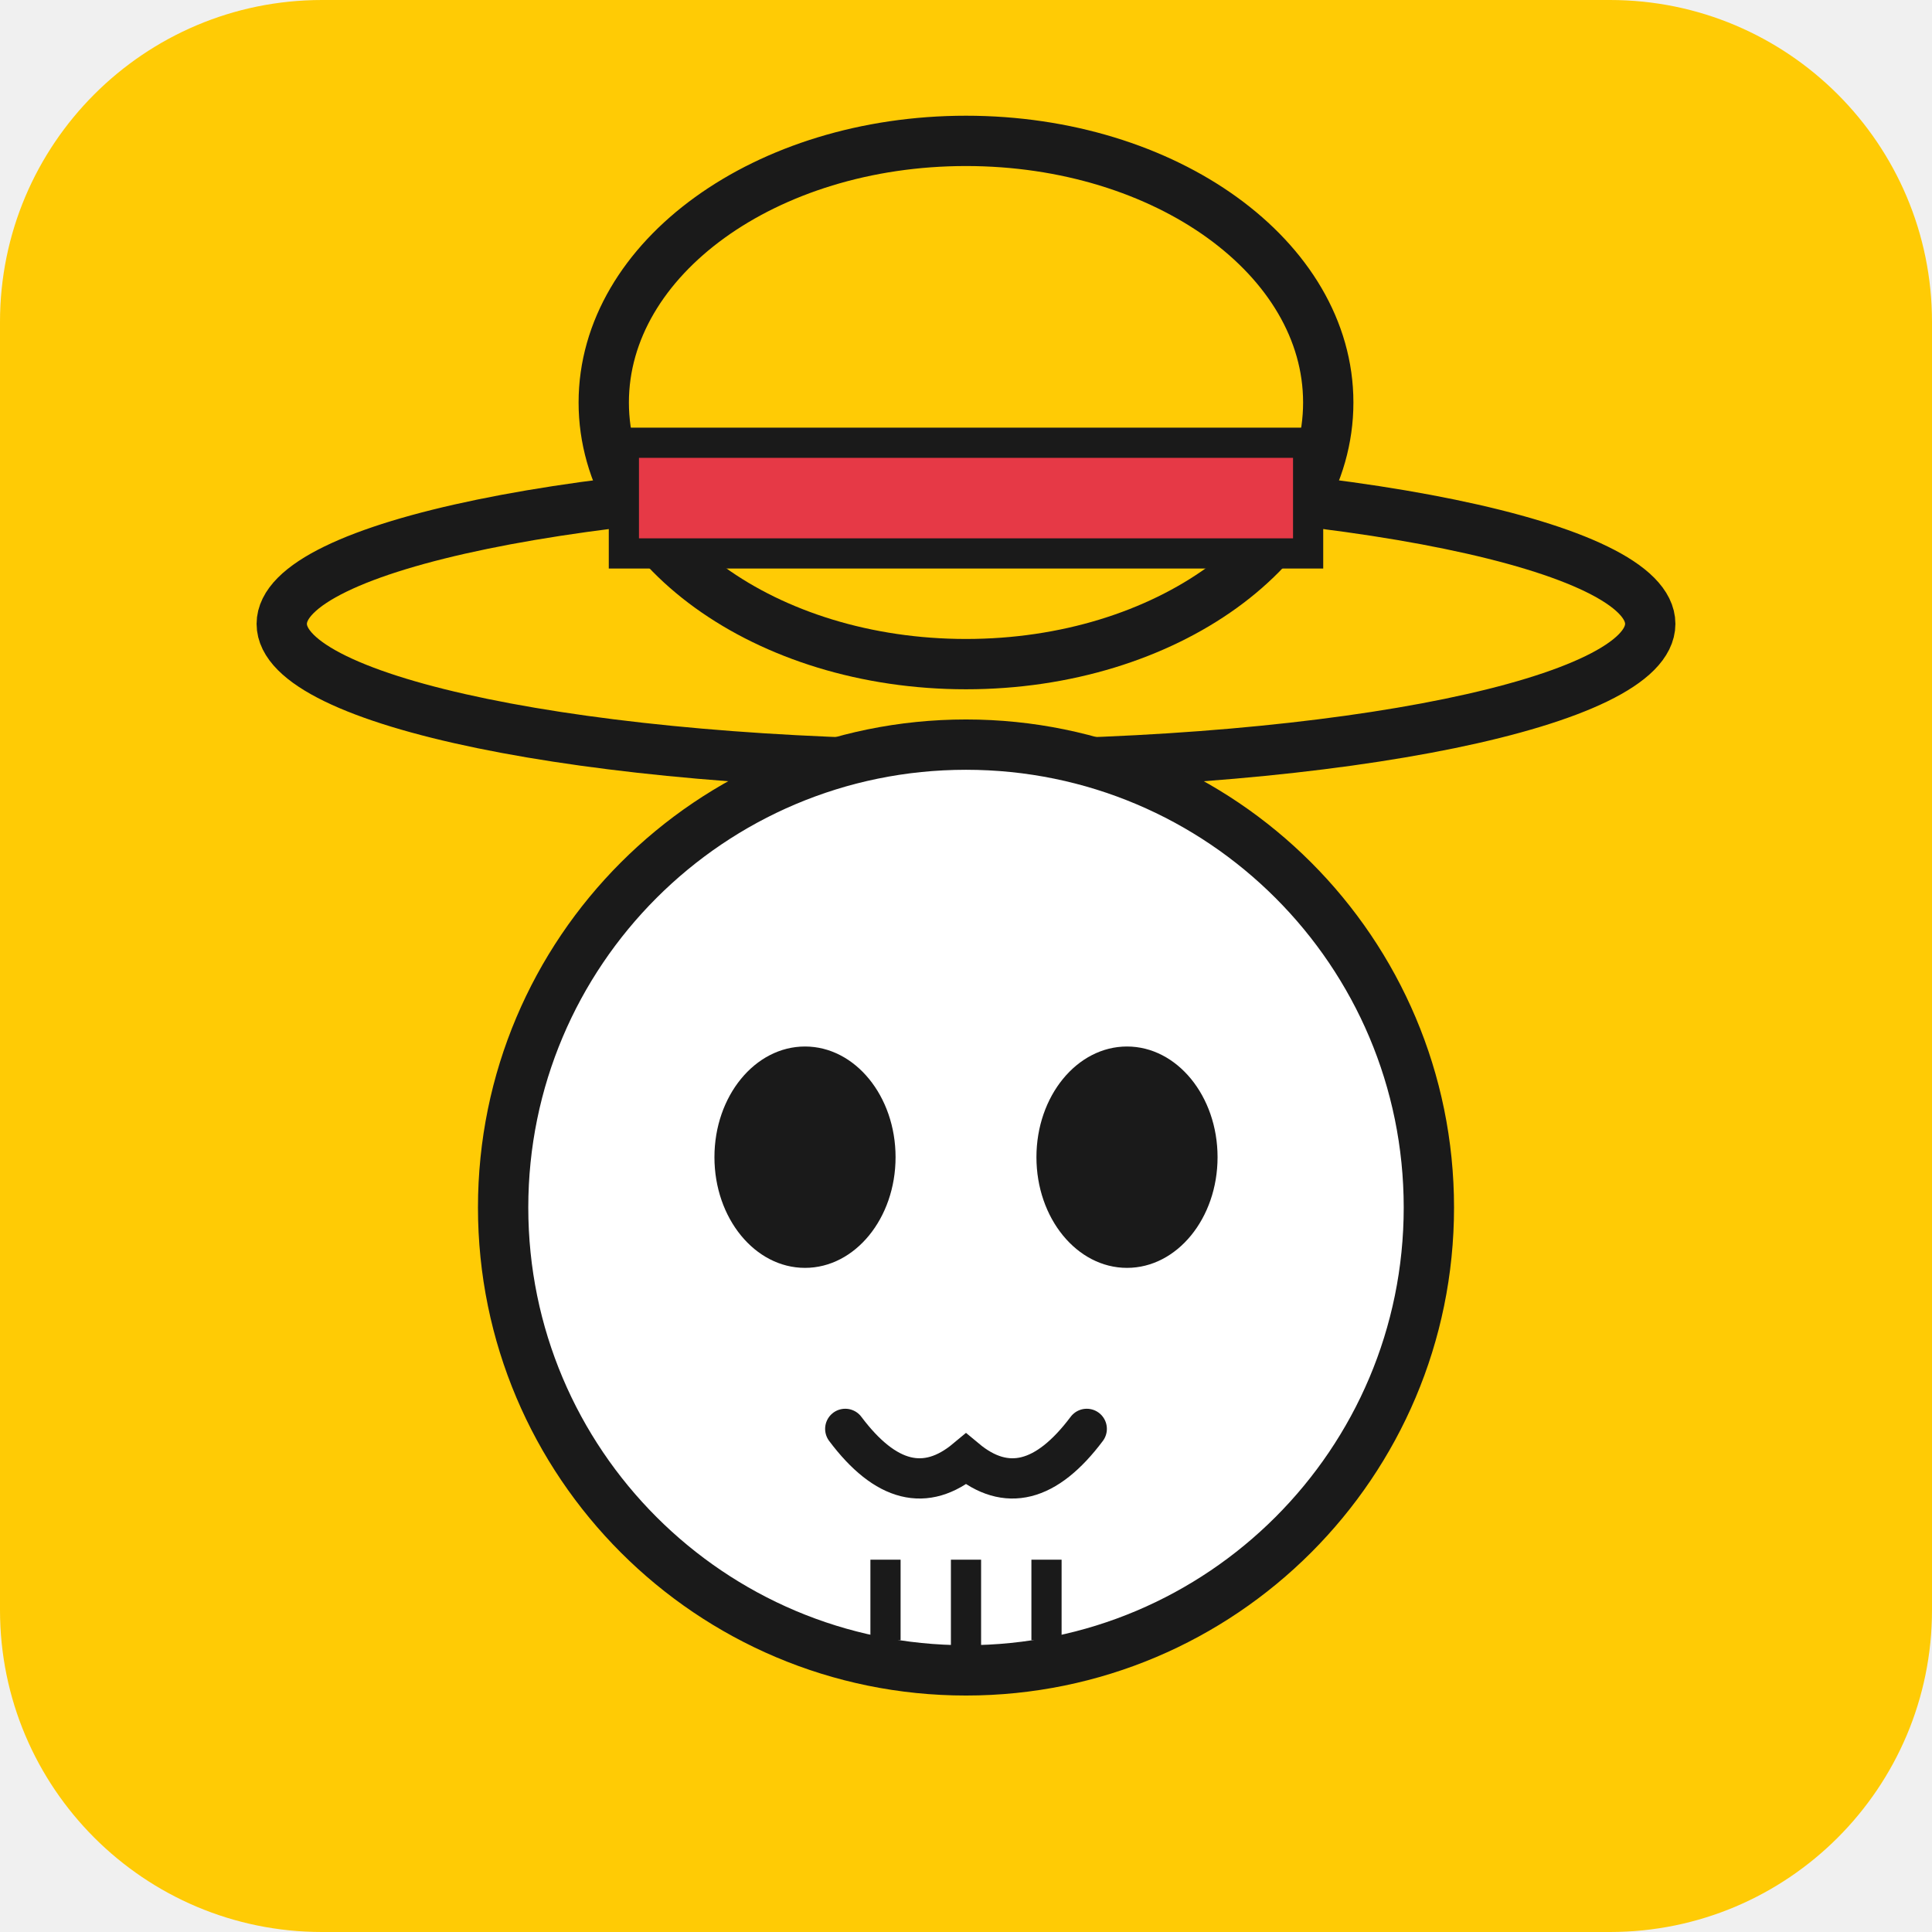
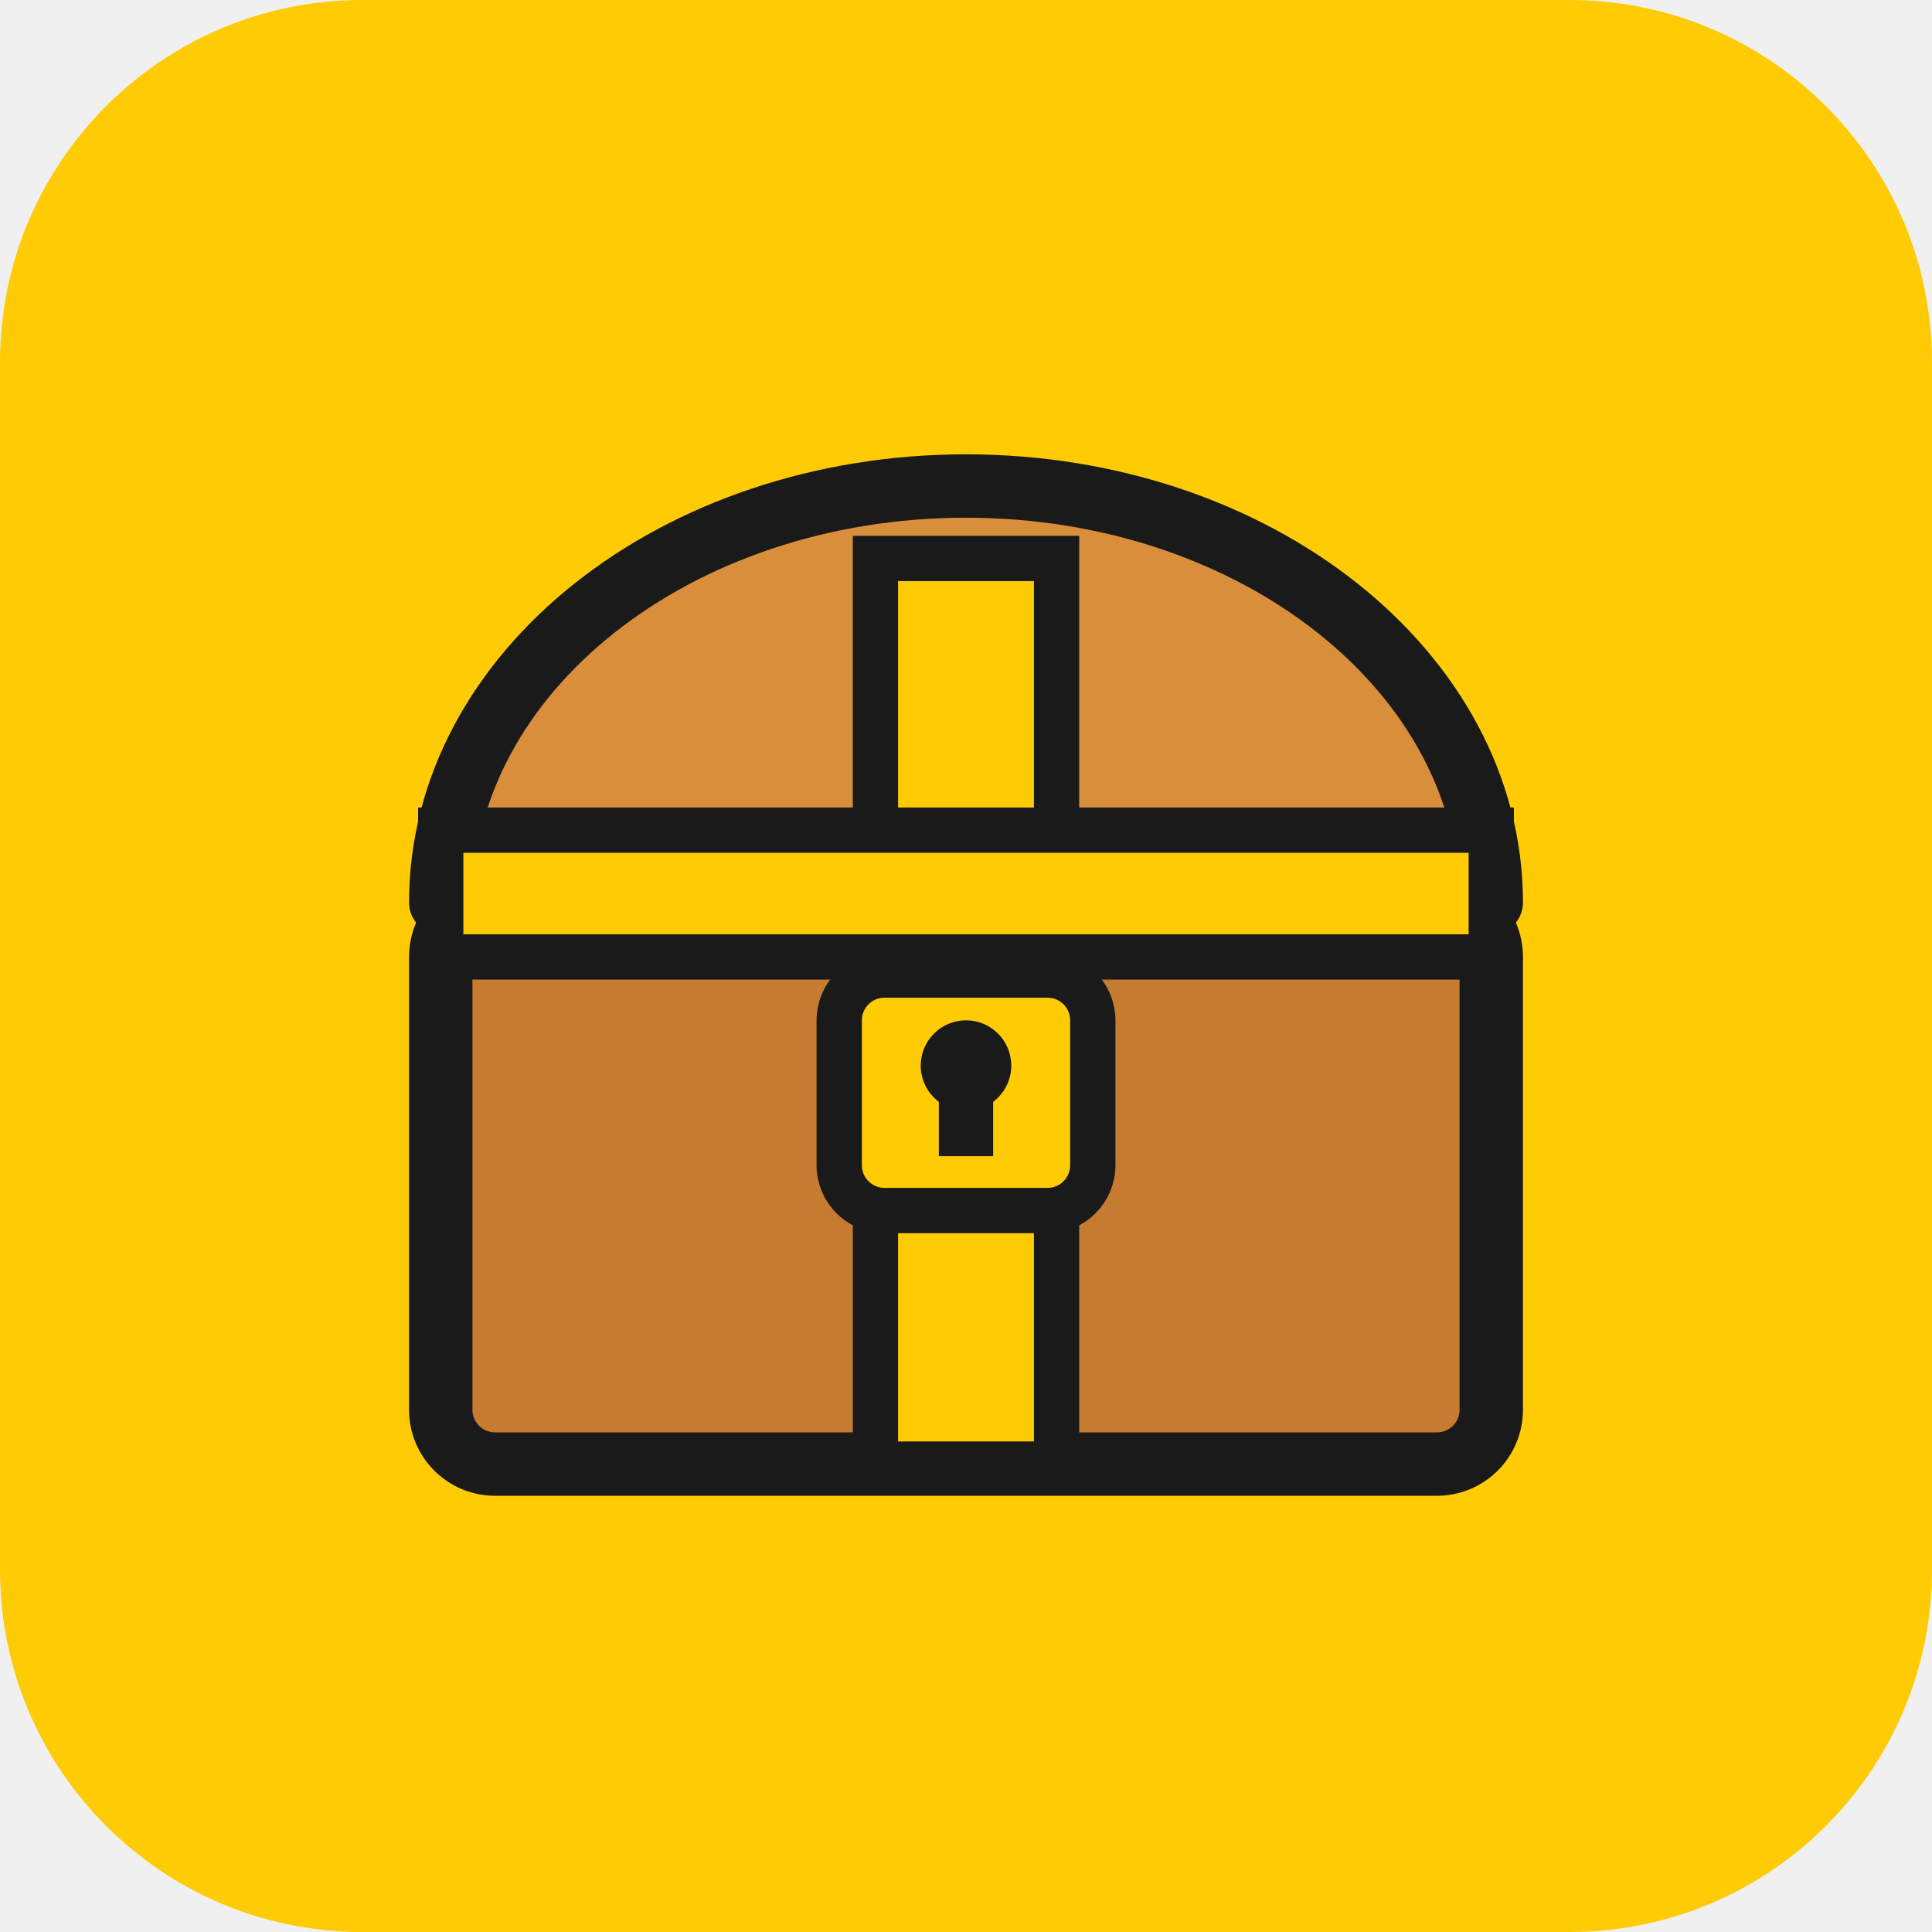
- <svg xmlns="http://www.w3.org/2000/svg" viewBox="0 0 192 192" width="192" height="192">
-   <rect width="192" height="192" rx="32" fill="#FFCB05" />
-   <ellipse cx="96" cy="62" rx="68" ry="14" fill="#FFCB05" stroke="#1a1a1a" stroke-width="5" />
-   <ellipse cx="96" cy="40" rx="36" ry="26" fill="#FFCB05" stroke="#1a1a1a" stroke-width="5" />
-   <rect x="62" y="44" width="68" height="11" fill="#E63946" stroke="#1a1a1a" stroke-width="3" />
-   <circle cx="96" cy="120" r="46" fill="#fff" stroke="#1a1a1a" stroke-width="5" />
-   <ellipse cx="80" cy="115" rx="9" ry="11" fill="#1a1a1a" />
-   <ellipse cx="112" cy="115" rx="9" ry="11" fill="#1a1a1a" />
-   <path d="M 84 142 Q 90 150 96 145 Q 102 150 108 142" stroke="#1a1a1a" stroke-width="4" fill="none" stroke-linecap="round" />
-   <line x1="88" y1="155" x2="88" y2="163" stroke="#1a1a1a" stroke-width="3" />
-   <line x1="96" y1="155" x2="96" y2="165" stroke="#1a1a1a" stroke-width="3" />
-   <line x1="104" y1="155" x2="104" y2="163" stroke="#1a1a1a" stroke-width="3" />
+ <svg xmlns="http://www.w3.org/2000/svg" viewBox="0 0 512 512" width="192" height="192">
+   <rect width="512" height="512" rx="96" fill="#FFCB05" />
+   <g transform="translate(256 268) scale(2.4) translate(-80 -120)">
+     <path d="M22 108 A58 46 0 0 1 138 108 Z" fill="#D98E3C" stroke="#1a1a1a" stroke-width="7" stroke-linejoin="round" />
+     <rect x="22" y="108" width="116" height="62" rx="6" fill="#C57C30" stroke="#1a1a1a" stroke-width="7" />
+     <rect x="70" y="70" width="20" height="100" fill="#FFCB05" stroke="#1a1a1a" stroke-width="5" />
+     <rect x="22" y="100" width="116" height="14" fill="#FFCB05" stroke="#1a1a1a" stroke-width="5" />
+     <rect x="66" y="116" width="28" height="26" rx="5" fill="#FFCB05" stroke="#1a1a1a" stroke-width="5" />
+     <circle cx="80" cy="126" r="5" fill="#1a1a1a" />
+     <rect x="77" y="126" width="6" height="10" fill="#1a1a1a" />
+   </g>
</svg>
